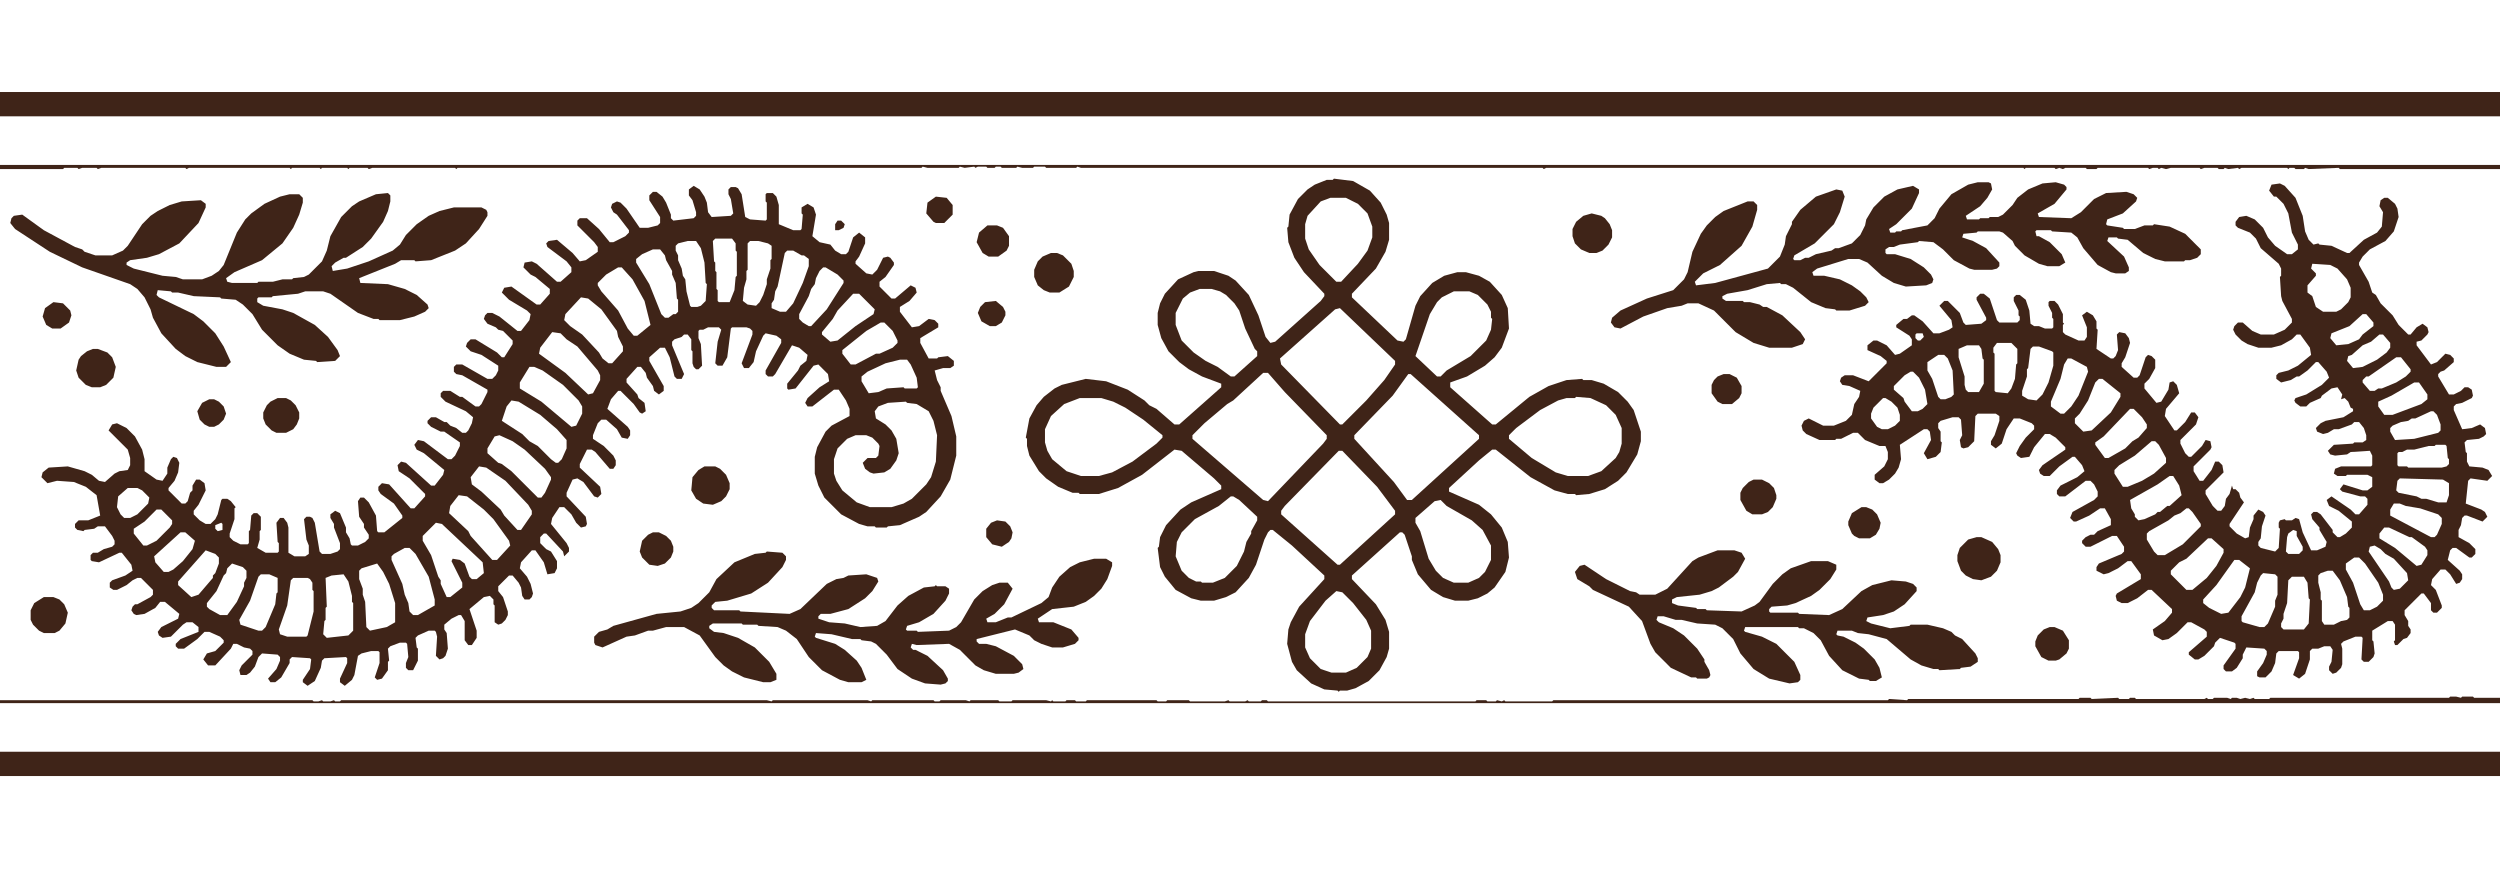
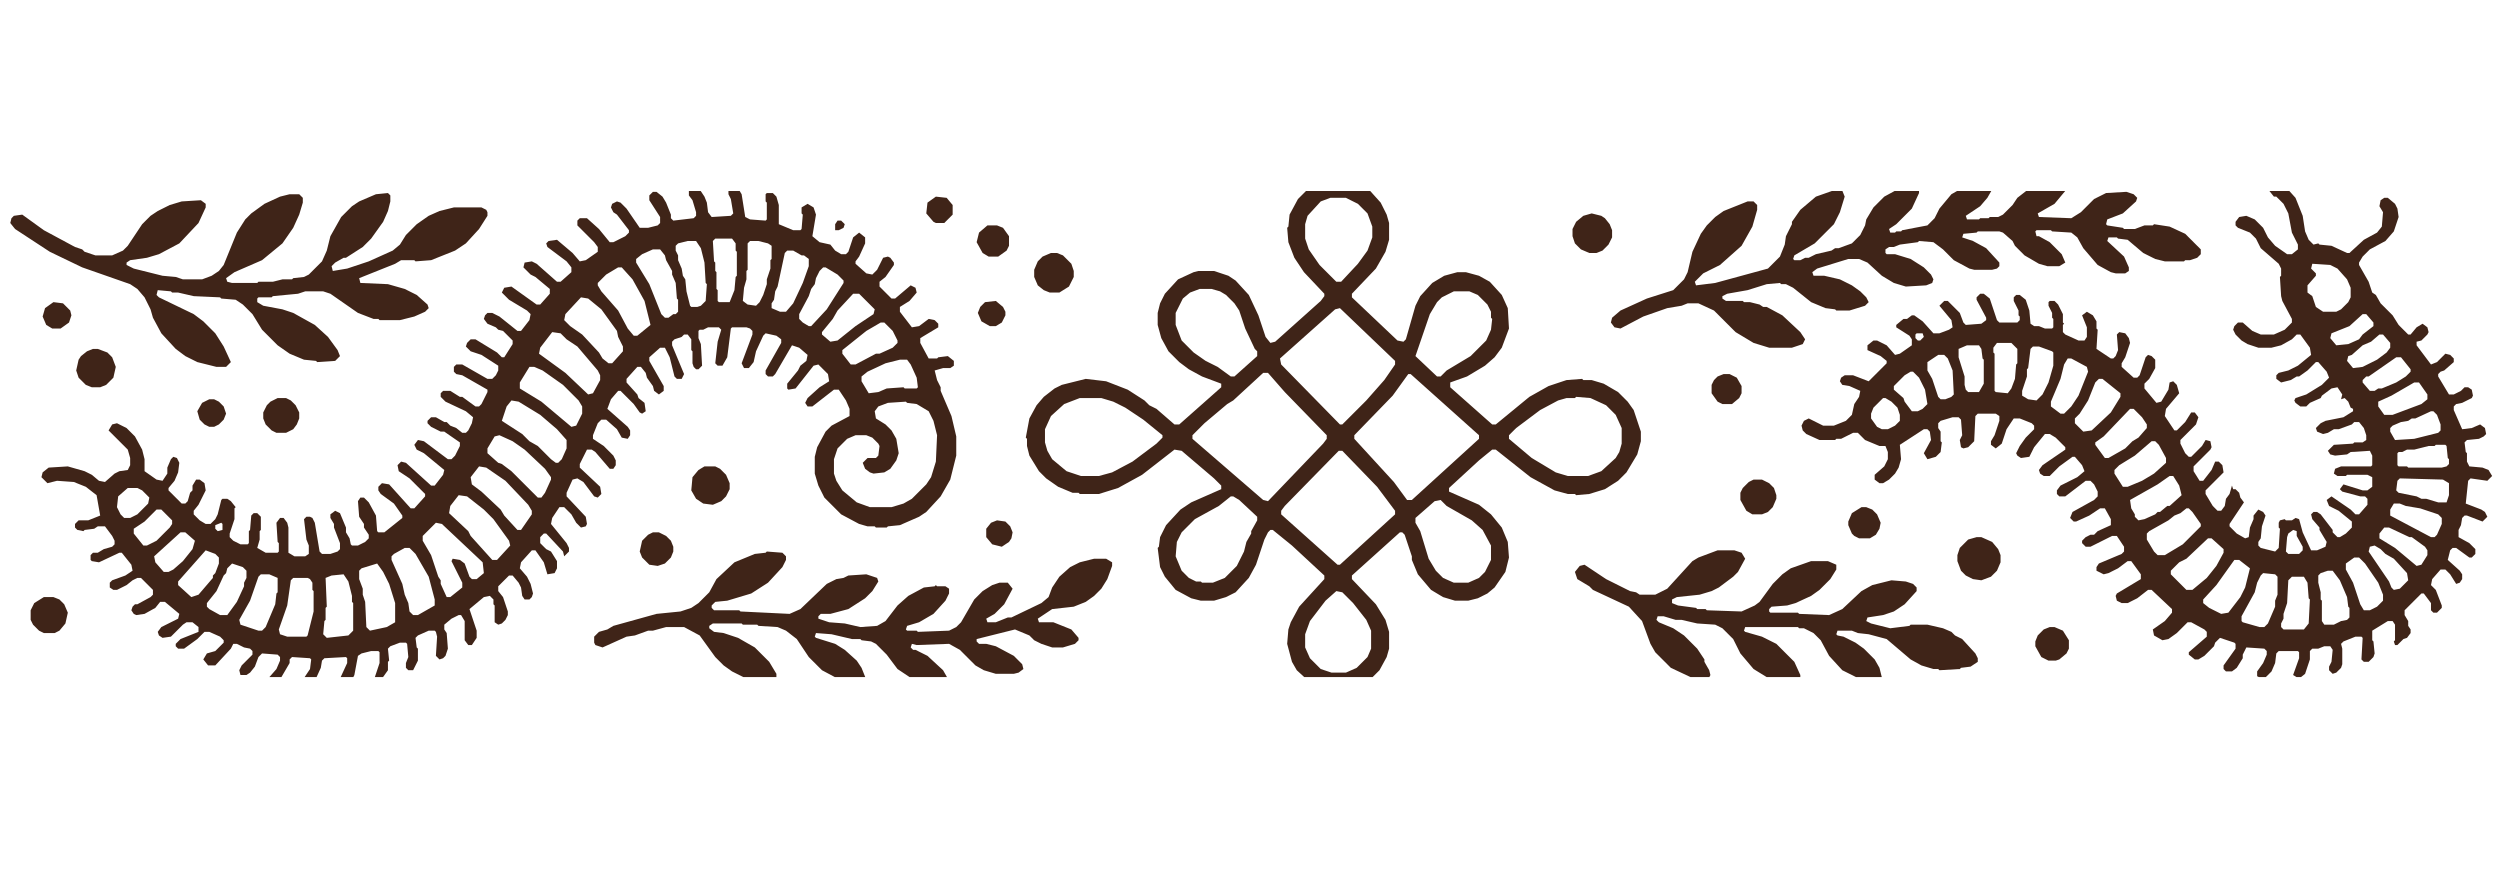
<svg xmlns="http://www.w3.org/2000/svg" width="288" height="100" viewBox="6 0 288 100">
  <defs>
    <clipPath id="interior">
-       <rect x="5" y="19" width="290" height="62" />
+       <rect x="0" y="22" width="300" height="56" />
    </clipPath>
  </defs>
  <g clip-path="url(#interior)">
    <g transform="translate(300 0) rotate(90) scale(0.1381215)">
      <path fill="#3F2418" fill-rule="evenodd" d="M511,2072L504,2075L500,2079L498,2084L498,2092L503,2100L509,2103L517,2103L521,2101L526,2096L528,2092L528,2083L526,2079L520,2074Z M263,2069L259,2070L253,2076L252,2084L257,2091L264,2093L271,2090L274,2085L274,2078L269,2071Z M306,2032L298,2035L294,2039L291,2047L291,2051L293,2056L297,2061L300,2063L309,2065L315,2063L321,2057L323,2052L323,2045L321,2040L315,2034Z M345,1940L339,1942L335,1946L333,1950L333,1954L336,1960L343,1964L350,1962L354,1958L356,1954L356,1950L354,1946L350,1942Z M344,1879L338,1882L334,1886L332,1890L332,1897L335,1903L338,1906L344,1909L349,1909L354,1907L359,1902L361,1898L361,1890L358,1884L354,1881L349,1879Z M177,1722L175,1723L173,1727L173,1750L176,1762L180,1771L187,1781L196,1790L204,1795L209,1801L218,1821L224,1839L226,1851L222,1852L219,1849L215,1842L215,1840L206,1826L199,1819L185,1809L176,1805L168,1803L163,1803L161,1805L162,1815L168,1829L172,1835L181,1844L197,1853L209,1856L218,1860L229,1871L231,1875L232,1884L233,1885L233,1893L235,1901L235,1913L236,1914L236,1935L235,1939L232,1940L227,1933L217,1910L203,1893L190,1884L179,1879L169,1876L165,1876L162,1879L162,1887L164,1895L170,1908L178,1919L183,1924L194,1931L221,1942L226,1946L230,1952L233,1960L233,1976L231,1982L230,1993L224,2017L221,2023L219,2023L217,2020L215,2006L212,1996L203,1979L186,1963L173,1957L170,1957L167,1961L168,1977L171,1987L176,1997L180,2003L187,2010L205,2022L209,2026L213,2035L213,2049L210,2058L208,2060L206,2066L192,2092L179,2110L180,2117L182,2119L186,2120L191,2116L210,2087L223,2060L237,2020L241,2014L248,2008L258,2003L265,2001L278,1994L291,1982L297,1974L302,1964L306,1948L306,1940L302,1936L289,1942L278,1949L268,1959L262,1967L248,1996L246,1998L242,1997L243,1986L244,1985L244,1980L247,1967L248,1945L249,1944L250,1932L254,1926L262,1918L275,1910L288,1897L295,1887L300,1875L301,1865L302,1864L301,1849L297,1845L292,1847L281,1855L271,1866L261,1884L258,1893L255,1909L252,1914L249,1914L248,1913L248,1902L247,1901L245,1880L243,1874L243,1859L245,1853L261,1830L266,1817L266,1813L267,1812L267,1795L264,1783L260,1774L257,1771L254,1772L246,1781L241,1791L237,1805L236,1828L232,1829L220,1799L217,1794L217,1783L218,1782L217,1769L209,1749L203,1740L191,1729L180,1722Z M456,1567L451,1569L447,1573L444,1579L444,1584L446,1588L451,1593L460,1595L465,1593L471,1587L472,1580L470,1574L465,1569L460,1567Z M403,1520L396,1523L391,1528L389,1532L389,1541L392,1546L398,1551L409,1552L416,1548L420,1542L421,1534L418,1527L414,1523L408,1520Z M187,1424L184,1427L184,1430L187,1432L192,1432L192,1429L190,1425Z M171,1334L165,1339L164,1348L169,1355L178,1356L185,1350L186,1348L186,1341L179,1334Z M301,1333L297,1338L298,1346L299,1347L299,1354L286,1361L282,1361L273,1346L270,1346L267,1349L266,1354L272,1362L273,1368L260,1378L256,1378L251,1370L244,1364L240,1365L238,1369L249,1382L249,1385L239,1395L235,1395L231,1390L221,1383L219,1383L215,1386L214,1388L215,1392L225,1397L229,1401L228,1406L220,1415L218,1415L214,1412L203,1407L198,1407L194,1412L198,1417L210,1421L212,1423L212,1427L209,1432L204,1436L202,1445L197,1451L179,1448L173,1450L170,1455L173,1460L178,1460L179,1459L191,1460L192,1461L192,1467L187,1479L171,1479L164,1481L161,1484L161,1489L162,1490L168,1490L169,1489L183,1489L184,1490L183,1503L181,1507L162,1510L157,1513L156,1515L156,1519L158,1521L162,1521L166,1519L178,1517L180,1519L181,1535L177,1538L169,1539L164,1541L158,1545L155,1550L158,1554L163,1554L167,1551L177,1548L180,1548L182,1550L184,1567L182,1569L179,1569L169,1573L164,1576L160,1581L160,1584L163,1587L167,1587L181,1578L186,1578L188,1580L190,1588L190,1595L174,1606L169,1611L168,1614L170,1618L173,1619L177,1617L179,1614L192,1604L194,1604L197,1607L202,1617L202,1620L191,1629L182,1639L182,1645L184,1647L188,1647L202,1633L206,1630L210,1630L217,1640L218,1645L211,1651L200,1664L201,1671L203,1673L206,1672L218,1656L223,1652L227,1652L235,1661L235,1664L220,1681L218,1685L219,1691L223,1692L229,1686L231,1682L241,1670L245,1670L254,1678L254,1681L239,1702L240,1708L244,1710L250,1704L259,1689L262,1686L267,1687L276,1694L276,1697L264,1712L261,1718L261,1722L263,1724L266,1725L270,1722L273,1715L275,1713L276,1709L284,1701L287,1701L298,1708L298,1710L294,1714L283,1732L283,1736L286,1739L289,1740L293,1736L296,1727L305,1713L309,1713L313,1715L316,1718L316,1722L304,1743L304,1748L306,1750L310,1750L312,1748L313,1743L325,1722L327,1722L337,1727L339,1729L339,1732L331,1743L331,1745L326,1753L326,1759L328,1761L331,1761L335,1757L343,1740L348,1734L353,1735L359,1738L361,1740L361,1743L357,1748L355,1753L352,1756L352,1758L348,1765L348,1769L351,1772L353,1772L356,1769L360,1761L360,1758L369,1745L372,1745L380,1749L383,1752L383,1755L368,1775L367,1780L371,1783L375,1781L378,1775L392,1758L396,1759L405,1766L405,1769L386,1790L385,1794L388,1797L393,1796L399,1787L412,1774L414,1774L424,1783L424,1786L404,1804L403,1810L406,1813L409,1813L412,1811L420,1800L430,1793L432,1793L444,1808L444,1813L443,1814L430,1815L419,1821L415,1825L415,1828L418,1830L431,1829L437,1825L440,1825L446,1821L449,1821L452,1824L455,1830L455,1835L454,1836L449,1837L444,1840L440,1840L428,1845L426,1849L429,1853L432,1853L437,1850L440,1850L453,1845L458,1845L460,1847L462,1853L462,1860L460,1862L436,1866L432,1868L431,1870L431,1873L433,1875L450,1873L455,1871L462,1871L464,1874L464,1883L461,1888L440,1888L436,1889L432,1892L432,1895L436,1898L452,1897L453,1896L460,1896L461,1897L461,1907L457,1914L450,1912L443,1912L442,1911L431,1911L428,1914L428,1917L430,1919L442,1920L443,1921L453,1921L454,1922L454,1928L451,1934L448,1937L445,1937L433,1933L424,1933L423,1932L418,1936L416,1939L416,1943L417,1944L429,1947L433,1949L437,1953L437,1957L434,1962L429,1967L426,1967L421,1963L409,1957L403,1958L400,1962L400,1965L405,1968L409,1968L411,1970L418,1972L420,1974L420,1977L409,1988L407,1988L401,1983L394,1980L386,1979L382,1981L381,1984L383,1986L390,1989L395,1989L401,1993L400,1998L393,2008L383,2008L375,2010L364,2016L357,2023L353,2031L354,2035L359,2038L375,2022L382,2020L388,2020L392,2022L393,2029L395,2033L402,2041L401,2046L396,2052L393,2058L389,2072L390,2088L394,2093L398,2094L403,2089L401,2081L402,2067L406,2057L413,2048L430,2045L434,2055L434,2063L437,2066L440,2066L442,2064L443,2059L442,2058L441,2050L439,2047L439,2041L447,2035L451,2033L454,2033L456,2035L458,2042L461,2047L461,2051L463,2053L467,2053L468,2052L469,2046L461,2029L461,2027L471,2019L476,2018L480,2024L484,2035L486,2037L490,2037L492,2034L492,2031L488,2023L484,2018L482,2014L482,2011L492,2001L496,2001L498,2003L504,2014L504,2016L506,2018L509,2019L512,2017L513,2015L512,2008L507,1999L502,1995L502,1991L512,1979L516,1980L523,1994L527,1997L530,1996L532,1993L531,1986L521,1976L519,1973L519,1968L523,1963L527,1963L533,1978L537,1982L539,1982L541,1980L541,1975L533,1964L527,1958L527,1954L531,1945L534,1942L536,1942L543,1949L545,1956L550,1959L555,1955L555,1949L541,1936L537,1934L537,1931L540,1925L541,1920L543,1918L546,1918L555,1927L559,1929L563,1928L563,1923L561,1920L556,1916L548,1913L545,1910L546,1897L548,1895L551,1895L558,1898L566,1905L569,1903L569,1899L565,1894L553,1887L550,1887L548,1885L549,1870L550,1869L558,1870L567,1876L569,1876L572,1872L568,1866L557,1861L551,1860L549,1858L548,1840L549,1839L553,1839L566,1845L569,1845L572,1841L567,1835L563,1833L547,1830L545,1827L543,1819L543,1813L544,1812L553,1812L565,1816L567,1814L566,1810L559,1805L552,1805L551,1804L541,1805L539,1803L536,1795L536,1790L537,1789L548,1788L553,1790L557,1790L559,1788L559,1784L551,1780L541,1780L540,1781L532,1782L530,1780L526,1771L526,1766L527,1765L531,1764L547,1765L550,1762L549,1759L547,1757L541,1755L528,1756L525,1758L521,1758L516,1752L513,1746L513,1744L518,1741L534,1741L538,1738L538,1735L532,1731L526,1731L508,1737L498,1725L497,1720L500,1717L504,1717L505,1716L519,1716L521,1713L520,1710L517,1707L513,1705L510,1705L498,1709L493,1713L489,1713L480,1704L480,1701L486,1696L490,1694L497,1693L500,1691L500,1687L498,1685L495,1684L487,1686L481,1689L474,1695L469,1694L459,1685L459,1682L469,1675L479,1672L478,1666L474,1664L468,1664L460,1669L458,1673L453,1678L448,1678L445,1675L445,1673L460,1659L464,1658L460,1654L457,1654L453,1656L437,1669L432,1668L423,1662L423,1658L429,1652L436,1648L440,1644L439,1640L437,1639L431,1640L414,1656L411,1656L400,1651L399,1647L402,1642L414,1633L415,1630L412,1627L406,1628L390,1645L387,1645L375,1639L375,1635L377,1632L391,1620L391,1617L388,1615L384,1615L380,1617L372,1625L366,1634L363,1634L353,1630L350,1627L350,1623L358,1614L365,1610L366,1605L363,1603L359,1603L356,1605L341,1622L333,1619L326,1613L326,1611L337,1600L344,1595L345,1593L343,1590L336,1591L332,1596L329,1597L319,1606L316,1606L306,1597L306,1594L311,1590L315,1589L322,1584L326,1583L329,1579L326,1575L322,1575L301,1587L298,1587L290,1578L290,1574L298,1570L314,1566L316,1564L316,1560L312,1558L288,1568L285,1568L283,1566L281,1560L279,1558L279,1555L283,1552L292,1552L293,1551L303,1551L306,1550L308,1548L308,1546L305,1543L287,1544L282,1546L276,1546L275,1545L275,1542L273,1538L273,1529L275,1527L285,1530L303,1532L305,1530L305,1526L298,1522L274,1519L273,1518L273,1506L274,1503L276,1501L279,1501L303,1510L307,1508L307,1504L302,1500L293,1498L280,1492L278,1490L280,1481L283,1477L286,1477L309,1490L312,1490L314,1488L314,1484L312,1482L288,1468L290,1462L296,1455L301,1456L305,1461L309,1463L320,1472L324,1472L325,1471L324,1465L305,1450L304,1446L312,1438L318,1437L323,1445L332,1455L336,1457L339,1455L339,1451L325,1433L325,1429L334,1423L341,1420L347,1420L355,1435L360,1440L373,1447L381,1449L395,1449L405,1446L415,1441L429,1427L437,1412L439,1405L439,1399L440,1398L440,1389L439,1388L438,1378L431,1362L427,1356L414,1344L400,1336L380,1331L364,1331L347,1335L326,1344L323,1344L317,1347L309,1349L307,1342L307,1336L305,1333Z M415,2004L420,2005L429,2014L432,2020L432,2025L429,2028L423,2031L414,2030L407,2022L407,2014L409,2010Z M434,1985L437,1985L440,1987L451,1998L455,2006L455,2009L445,2017L441,2017L435,2008L425,1998L425,1994Z M451,1966L458,1968L468,1976L475,1984L477,1988L477,1992L469,1999L464,2000L444,1978L444,1974Z M465,1946L470,1946L478,1949L480,1951L482,1951L496,1963L498,1969L488,1980L485,1980L459,1957L462,1949Z M436,1944L437,1943L442,1943L443,1947L441,1949L438,1949Z M473,1926L476,1923L482,1923L486,1925L489,1925L502,1931L513,1939L513,1945L508,1954L506,1956L503,1956L493,1948L480,1942L478,1940L474,1939L470,1935Z M482,1897L494,1897L495,1898L504,1899L523,1907L526,1910L526,1913L521,1928L517,1929L501,1920L481,1913L479,1911L479,1904Z M483,1870L486,1868L492,1868L493,1867L510,1867L530,1872L531,1873L531,1889L529,1895L525,1896L505,1889L484,1886L482,1884L482,1872Z M479,1842L485,1838L497,1835L502,1835L503,1834L526,1834L530,1838L532,1856L529,1859L518,1858L517,1857L507,1857L506,1856L482,1857L480,1852Z M523,1806L526,1820L523,1823L502,1824L496,1826L491,1826L483,1829L476,1829L474,1827L470,1814L477,1809L487,1804L503,1799L519,1799Z M513,1780L513,1784L510,1787L503,1788L496,1791L487,1793L467,1802L464,1802L462,1800L457,1791L457,1787L462,1782L481,1771L500,1766L505,1766Z M478,1725L483,1731L483,1735L481,1737L470,1741L467,1745L466,1751L468,1752L486,1743L490,1743L498,1753L498,1756L487,1761L484,1761L481,1763L463,1769L451,1776L447,1776L436,1765L437,1760L469,1726Z M467,1714L467,1718L447,1736L443,1738L428,1754L422,1753L413,1746L414,1739L425,1725L433,1717L451,1704L455,1703Z M442,1694L442,1697L430,1708L425,1711L410,1727L404,1735L398,1736L389,1729L390,1723L401,1707L421,1688L426,1685L429,1685Z M415,1677L415,1680L393,1702L387,1710L386,1713L378,1722L374,1722L364,1716L363,1712L368,1701L375,1691L391,1674L398,1669L400,1669L411,1674Z M386,1663L386,1665L383,1669L372,1680L368,1687L362,1693L351,1710L339,1706L334,1702L335,1696L346,1678L358,1664L367,1656L374,1656L383,1660Z M355,1648L356,1652L335,1677L324,1695L319,1695L306,1687L306,1683L309,1676L321,1659L334,1646L339,1643L345,1643Z M328,1634L329,1638L311,1657L295,1679L290,1678L277,1668L278,1661L283,1656L289,1647L309,1630L313,1628L317,1628Z M293,1609L303,1618L303,1621L299,1626L294,1629L279,1643L272,1653L267,1658L262,1657L248,1644L249,1638L258,1627L276,1614L281,1613L289,1609Z M271,1586L280,1597L280,1600L274,1605L259,1613L243,1627L238,1630L236,1630L229,1623L223,1613L223,1610L233,1601L251,1591Z M262,1565L262,1567L265,1571L265,1574L262,1577L237,1587L219,1598L216,1598L212,1593L208,1584L208,1578L213,1574L217,1573L226,1568L229,1568L236,1565L249,1564L250,1563L260,1563Z M255,1544L256,1547L256,1552L255,1553L243,1556L233,1557L230,1559L224,1560L217,1563L213,1563L209,1565L205,1565L203,1563L201,1555L201,1548L207,1544L219,1541L236,1540L237,1539L251,1540Z M199,1518L203,1515L209,1515L210,1514L230,1514L231,1515L242,1516L252,1520L252,1529L251,1530L242,1530L241,1531L227,1531L226,1532L219,1532L218,1533L201,1534L199,1532Z M201,1496L203,1488L205,1485L216,1485L217,1486L224,1486L233,1489L237,1489L246,1492L252,1495L255,1498L254,1505L251,1509L240,1508L233,1506L226,1506L225,1505L203,1505L201,1503Z M213,1458L216,1454L222,1454L236,1459L253,1467L260,1473L260,1478L257,1485L253,1485L250,1483L243,1482L239,1480L211,1474L209,1472L209,1467L213,1460Z M229,1430L234,1425L236,1425L258,1439L272,1452L272,1454L269,1459L266,1462L262,1462L247,1454L241,1452L237,1449L232,1448L226,1445L223,1442L223,1440Z M258,1399L262,1400L272,1415L284,1430L285,1436L279,1443L277,1443L266,1434L259,1430L245,1417L245,1412Z M284,1380L286,1380L290,1384L295,1395L295,1398L304,1415L304,1419L295,1426L292,1426L276,1406L269,1394L269,1391L276,1384Z M323,1363L324,1364L324,1374L323,1375L324,1389L327,1396L328,1404L318,1410L314,1410L310,1405L303,1390L300,1378L300,1372L304,1369L315,1364Z M343,1354L351,1350L363,1347L385,1348L398,1352L404,1356L416,1368L420,1375L423,1385L423,1403L419,1414L409,1426L401,1431L395,1433L383,1433L374,1430L366,1422L363,1415L363,1406L365,1401L370,1396L372,1395L380,1396L382,1398L382,1405L386,1409L391,1407L394,1403L395,1400L394,1391L391,1386L384,1381L378,1379L366,1381L359,1385L354,1390L349,1398L343,1399L339,1396L336,1388L335,1373L336,1372L337,1364Z M263,1290L260,1290L256,1292L251,1298L252,1307L256,1311L261,1313L268,1310L272,1303L272,1298L269,1293Z M197,1287L190,1292L188,1297L188,1305L194,1312L202,1314L211,1309L214,1304L214,1296L209,1289L205,1287Z M444,1284L439,1286L435,1290L434,1297L436,1302L441,1306L448,1306L454,1301L456,1293L452,1287L449,1285Z M226,1233L220,1235L213,1242L211,1247L211,1252L214,1259L218,1263L225,1266L231,1266L238,1263L242,1258L244,1253L244,1245L239,1237L231,1233Z M469,1201L466,1206L466,1216L469,1228L473,1236L481,1245L490,1251L498,1254L503,1260L515,1285L515,1288L519,1298L519,1305L516,1306L512,1299L504,1291L491,1284L486,1288L486,1295L488,1301L493,1309L500,1316L519,1327L523,1331L526,1337L527,1363L526,1364L526,1372L525,1373L522,1372L519,1362L512,1350L501,1340L495,1337L491,1337L489,1340L489,1347L488,1348L489,1349L490,1358L497,1371L505,1380L518,1390L522,1397L523,1411L520,1424L519,1437L516,1446L514,1446L512,1444L512,1436L508,1421L499,1407L493,1401L485,1396L482,1397L479,1406L480,1421L482,1425L483,1431L487,1439L508,1461L512,1470L510,1511L509,1512L509,1533L507,1535L505,1535L502,1532L501,1522L495,1502L486,1488L473,1476L467,1473L464,1473L461,1476L460,1489L461,1490L462,1499L469,1516L483,1531L494,1537L503,1546L507,1552L510,1561L512,1581L522,1617L525,1622L527,1629L531,1633L536,1633L538,1632L540,1626L531,1606L530,1599L526,1588L526,1584L523,1573L523,1558L530,1545L548,1532L555,1525L560,1518L565,1508L569,1492L569,1486L567,1481L562,1481L552,1487L540,1499L532,1513L528,1525L527,1533L524,1537L522,1537L520,1534L520,1510L521,1509L521,1497L522,1496L523,1480L526,1473L533,1464L548,1454L559,1443L567,1428L569,1421L569,1410L567,1406L557,1410L551,1414L542,1424L537,1432L532,1448L531,1449L528,1448L529,1435L533,1418L533,1411L534,1410L535,1402L537,1398L546,1389L558,1380L566,1368L570,1357L571,1344L570,1340L568,1338L566,1338L559,1342L547,1355L542,1365L542,1367L540,1369L537,1368L538,1364L537,1337L542,1328L555,1315L559,1308L562,1298L562,1283L561,1279L558,1275L554,1276L547,1283L539,1298L537,1306L537,1312L535,1314L533,1314L525,1282L530,1270L534,1266L537,1260L540,1251L540,1242L537,1232L534,1229L532,1229L525,1235L519,1250L519,1262L516,1263L508,1251L506,1233L502,1223L497,1216L491,1210L483,1205L472,1201Z M192,784L187,786L182,790L180,793L178,801L180,808L185,814L191,817L197,817L203,815L208,810L211,803L211,797L209,792L204,787L198,784Z M360,760L342,766L335,771L327,779L320,791L317,801L317,808L316,809L317,822L322,837L331,853L354,881L354,884L323,919L319,919L314,905L305,890L298,882L290,876L274,870L257,871L246,876L235,886L230,895L227,906L227,913L230,924L236,934L247,944L255,948L283,956L285,958L284,963L248,1001L245,1001L224,981L210,973L200,970L186,970L179,972L169,977L159,986L151,1000L149,1016L150,1017L150,1022L154,1032L158,1038L166,1046L179,1053L189,1054L190,1055L202,1054L215,1049L227,1041L245,1024L247,1024L251,1027L285,1065L286,1069L281,1073L263,1079L246,1087L234,1098L230,1104L226,1116L226,1129L227,1133L233,1146L245,1157L253,1161L261,1163L271,1163L282,1160L293,1154L302,1145L308,1137L314,1126L320,1110L323,1110L354,1145L354,1149L341,1164L338,1170L334,1174L325,1188L318,1206L316,1223L321,1243L324,1249L331,1258L338,1264L349,1270L365,1273L366,1272L372,1272L380,1270L393,1262L399,1256L406,1246L411,1234L411,1229L412,1228L412,1212L407,1196L396,1176L375,1149L376,1143L399,1116L405,1110L408,1110L419,1135L425,1144L438,1156L448,1161L456,1162L457,1163L473,1161L481,1157L492,1148L499,1135L501,1127L501,1116L498,1106L494,1098L482,1087L471,1081L450,1074L444,1071L442,1069L442,1067L455,1051L480,1024L483,1024L506,1045L519,1052L525,1054L537,1055L552,1051L559,1047L570,1035L575,1024L576,1013L577,1012L576,1011L576,1005L574,998L568,987L559,978L548,972L541,970L527,970L517,973L504,981L483,1001L480,1001L444,961L444,959L446,957L464,951L467,951L479,946L492,935L498,925L501,915L501,904L499,896L495,888L490,882L477,873L465,870L452,871L440,876L429,885L421,895L410,920L407,920L384,895L375,884L375,881L398,852L409,832L412,821L412,815L413,814L412,803L408,790L401,779L394,772L379,763L368,760Z M363,1159L365,1159L370,1164L385,1184L394,1201L397,1212L397,1227L393,1239L383,1251L376,1255L369,1257L358,1257L347,1252L337,1241L332,1228L332,1210L335,1200L340,1190L350,1175Z M431,1080L434,1080L443,1085L445,1085L452,1089L460,1091L472,1097L482,1107L486,1117L486,1126L485,1127L485,1131L482,1137L476,1143L464,1148L452,1147L444,1143L433,1132L422,1112L414,1102L414,1100L417,1095Z M297,1080L314,1099L314,1102L306,1113L301,1123L294,1133L284,1143L271,1148L261,1148L249,1142L244,1136L241,1128L241,1118L243,1111L246,1106L253,1099L259,1095L274,1090L291,1082L293,1080Z M363,1022L366,1022L370,1025L418,1071L417,1075L366,1134L363,1134L353,1124L337,1105L334,1100L311,1075L311,1071L327,1057Z M494,1009L503,1000L517,989L526,985L541,985L548,988L557,997L561,1006L561,1018L558,1027L549,1036L540,1040L529,1040L518,1036L501,1023L493,1014Z M189,984L198,984L209,988L220,996L235,1010L235,1014L221,1028L208,1037L199,1040L187,1040L180,1038L168,1027L165,1019L165,1006L170,996L178,988Z M426,965L429,965L471,1011L471,1013L429,1060L426,1060L422,1057L376,1012L376,1009L406,980Z M304,965L317,974L334,989L354,1009L354,1011L304,1060L299,1061L258,1015L257,1011L301,965Z M363,895L366,895L417,951L417,955L402,966L366,999L363,999L330,967L312,954L312,952Z M477,890L482,895L486,904L486,916L482,925L476,931L466,937L443,944L436,948L432,948L418,932L417,927L422,922L434,901L442,892L455,885L467,885Z M254,888L260,885L265,885L266,884L275,885L284,889L297,902L309,922L314,927L314,930L297,948L262,936L252,930L248,926L243,916L243,903L246,896Z M357,776L370,776L377,778L382,781L393,793L397,804L397,821L394,831L382,851L366,870L363,870L357,864L342,844L334,829L332,822L332,815L331,814L332,802L338,789L346,781Z M322,676L315,680L312,686L312,691L314,696L317,699L321,701L328,701L335,696L337,692L337,684L332,678L328,676Z M413,647L407,649L403,653L400,659L400,666L402,670L407,675L411,677L417,677L426,672L429,667L429,659L427,654L423,650L416,647Z M436,560L429,563L425,567L423,572L423,576L428,584L435,587L438,587L445,584L447,582L449,578L449,569L446,564L441,561Z M552,479L549,479L545,481L533,492L530,498L527,501L524,508L521,521L521,535L522,536L524,552L520,568L518,572L515,571L513,558L510,549L504,540L493,530L490,530L487,533L485,539L484,551L488,567L493,576L508,592L513,603L512,628L511,629L511,652L510,653L508,653L506,651L505,638L503,631L497,618L492,611L483,602L475,597L471,597L468,604L468,618L474,635L479,642L487,650L502,661L505,665L510,676L509,705L508,706L508,713L507,714L505,729L503,734L500,734L498,730L496,711L493,701L490,695L481,683L477,679L466,673L461,676L459,682L459,696L465,712L468,717L491,738L496,748L496,761L494,764L493,769L483,789L471,807L472,811L477,815L483,813L489,803L492,800L506,770L518,759L537,752L544,748L557,735L565,718L565,714L566,713L566,705L565,703L563,702L559,703L552,707L550,707L541,713L530,724L524,733L519,745L517,747L514,746L514,741L517,731L517,726L520,713L521,698L524,692L533,683L545,677L558,666L566,653L570,636L569,629L567,627L563,627L552,632L537,647L531,659L527,673L526,674L523,673L523,629L524,628L524,624L528,616L534,610L547,603L559,592L566,578L567,570L568,569L568,564L565,559L557,561L550,565L541,574L536,581L531,591L530,596L529,597L526,596L526,584L528,579L529,570L533,555L550,535L555,526L558,516L558,512L559,511L558,494L557,493L556,485Z M463,460L458,462L452,467L448,476L448,480L450,487L457,494L463,496L468,496L476,493L480,489L483,483L484,476L481,468L476,463L469,460Z M534,403L526,408L523,415L523,419L525,424L530,429L535,431L539,431L548,426L551,420L551,414L550,411L545,405L541,403Z M208,293L195,306L189,319L187,332L188,333L188,340L191,348L191,357L190,358L188,371L187,372L183,371L178,358L168,347L165,346L162,349L160,355L161,372L166,382L177,393L182,401L181,428L178,429L170,415L158,405L156,405L154,407L152,414L153,425L158,437L165,446L171,450L179,458L181,462L181,469L182,470L182,477L183,478L183,488L180,489L172,477L165,471L158,467L153,468L152,470L152,479L154,487L162,501L174,511L182,515L188,521L192,542L193,543L193,547L194,548L194,552L191,553L187,547L174,534L161,528L158,528L155,533L158,546L164,557L173,566L183,572L188,573L196,577L203,584L207,595L207,598L209,601L212,614L215,620L215,623L217,627L217,632L216,633L213,632L203,615L187,599L177,594L164,590L159,592L158,597L164,614L175,627L185,634L187,634L197,639L204,640L214,644L224,654L236,698L238,714L235,715L228,708L221,694L205,676L189,667L175,663L171,663L168,666L168,671L176,691L181,698L188,705L195,710L210,717L227,721L233,724L242,733L249,755L259,777L265,784L269,785L273,782L274,777L264,758L257,738L255,726L253,721L253,712L259,699L277,681L286,666L290,653L290,634L287,625L283,623L277,627L263,642L256,655L256,658L254,661L252,669L252,674L251,675L251,689L249,692L247,692L245,688L242,671L237,655L236,644L237,643L237,639L240,633L252,618L257,606L258,598L259,597L259,586L255,573L252,570L248,572L243,577L238,584L233,594L230,607L230,616L227,617L224,613L216,587L216,578L219,571L230,559L236,549L239,539L238,522L236,517L233,516L229,518L223,524L216,535L212,548L212,555L211,556L208,556L206,553L206,549L204,544L202,529L201,528L202,516L208,508L217,499L224,486L225,482L225,467L224,463L222,461L219,461L207,472L201,483L198,492L195,491L194,480L193,479L193,461L194,458L201,450L205,448L213,440L220,428L222,421L222,411L219,406L212,409L202,419L197,428L197,430L193,431L192,430L192,418L193,417L194,401L198,396L207,391L221,379L227,368L228,364L228,356L226,353L223,353L214,357L201,371L198,370L198,363L199,362L200,354L211,341L216,331L218,323L218,307L217,306L217,302L215,296L212,293Z M397,50L392,53L390,58L389,69L385,71L378,71L377,72L369,73L367,71L366,61L364,57L362,55L357,56L354,60L357,67L358,75L342,82L339,82L337,80L336,75L332,67L330,66L325,67L323,70L323,73L326,76L329,82L329,86L314,95L312,95L310,93L309,90L302,82L299,82L296,85L295,89L302,96L304,101L288,113L285,113L284,109L279,104L277,103L273,104L270,108L273,113L279,118L279,120L271,128L263,133L253,143L246,147L244,150L235,153L221,161L219,161L214,158L208,152L201,139L193,132L181,128L174,129L170,131L165,137L165,140L167,143L172,144L177,141L189,142L194,146L200,157L211,169L211,171L205,184L204,194L203,195L204,199L200,203L193,206L180,208L165,214L155,223L153,227L154,234L159,236L164,232L164,230L170,224L178,220L194,217L204,212L208,212L212,217L212,221L205,231L198,237L190,241L183,248L180,255L181,261L185,264L188,264L190,262L194,252L199,247L207,243L220,228L224,226L230,226L231,227L247,226L251,225L266,217L269,217L275,223L279,232L279,243L276,250L269,258L269,262L272,265L275,266L279,264L284,259L287,254L290,245L290,234L288,226L283,217L279,213L279,210L290,202L296,201L305,212L309,220L311,228L313,230L316,230L319,226L317,218L314,213L314,211L309,204L302,197L302,195L310,188L315,186L321,192L329,205L332,214L334,215L336,214L339,210L339,205L336,202L332,193L330,192L324,184L323,179L329,175L333,176L332,173L335,170L340,168L341,166L343,166L348,174L351,189L353,193L357,197L360,196L362,191L361,187L358,182L358,178L354,167L352,165L352,161L357,157L363,155L367,155L369,158L369,165L370,166L371,182L376,187L379,185L380,181L379,171L377,168L376,152L380,150L388,150L389,151L389,176L391,181L395,182L397,179L397,172L396,171L396,154L398,150L406,150L409,154L409,158L404,174L408,177L410,175L414,160L414,156L416,154L421,154L429,161L429,164L425,168L414,184L417,188L422,186L426,178L435,167L440,167L445,172L448,177L448,179L444,183L442,183L429,193L427,196L427,199L429,201L433,200L440,194L442,194L452,188L456,189L459,196L459,201L444,208L433,211L432,214L434,217L434,222L433,223L434,227L436,228L440,228L441,227L457,228L460,231L457,243L455,245L452,245L449,243L439,242L430,239L427,241L425,245L430,249L433,249L440,252L448,253L449,256L445,263L439,269L437,269L419,257L415,260L411,261L408,264L408,266L405,267L412,269L416,272L422,273L426,276L426,279L422,283L412,289L409,289L394,274L388,275L385,278L385,281L392,284L401,291L401,294L393,299L389,299L375,285L373,284L368,285L367,289L372,292L381,301L381,303L378,306L370,310L367,310L354,297L348,295L344,298L344,301L352,306L359,313L359,315L347,323L341,322L328,311L321,313L318,316L319,319L325,320L335,326L336,330L324,340L320,340L316,336L307,331L300,331L297,334L296,337L298,339L313,344L315,346L315,349L306,359L303,359L298,356L286,352L282,353L278,356L277,361L279,363L292,362L297,364L299,366L299,368L291,380L275,379L274,380L268,380L263,383L260,388L263,392L273,388L281,388L284,390L284,395L279,406L277,408L271,408L270,407L269,408L262,408L254,412L251,415L251,419L252,420L255,420L261,417L265,417L266,416L273,416L274,417L274,423L272,428L272,432L270,435L259,436L250,439L246,444L246,447L248,449L251,449L259,445L263,445L264,444L267,444L269,446L269,461L267,463L249,469L245,474L245,477L248,480L250,480L265,472L267,472L270,476L271,489L269,491L261,494L251,504L251,507L255,511L267,501L273,500L275,503L278,511L278,516L268,525L263,532L263,534L266,538L266,541L271,547L273,547L280,536L283,534L288,534L295,544L296,548L288,555L284,563L284,566L288,571L292,571L297,560L301,555L303,555L318,570L313,583L313,590L315,593L318,594L321,592L322,586L326,577L331,578L337,582L346,584L351,589L355,599L355,608L349,620L351,624L355,626L359,625L362,622L367,611L367,598L366,597L366,593L361,583L361,579L367,573L372,561L372,556L377,554L383,554L389,557L396,565L400,565L403,561L403,558L400,553L395,548L390,545L383,543L371,544L358,524L358,521L360,519L367,518L378,524L383,521L381,514L377,510L369,509L368,510L360,510L357,512L353,512L351,510L348,500L348,495L350,493L363,492L367,494L373,493L374,491L373,487L368,482L347,481L345,479L345,464L347,461L351,461L363,465L368,468L371,468L374,464L370,459L358,455L349,449L349,444L353,434L355,432L358,432L365,439L372,444L378,447L380,446L382,443L381,436L373,432L362,423L362,419L365,414L373,406L375,406L388,425L392,428L395,427L397,424L397,419L389,411L381,400L381,398L388,392L393,390L398,396L405,410L409,413L412,413L414,411L414,406L401,389L401,385L404,382L410,379L414,379L417,382L427,400L432,402L435,399L435,397L430,386L424,377L424,373L433,368L438,368L443,379L446,382L446,385L448,389L451,392L453,392L456,389L456,385L447,367L447,363L456,357L460,357L462,359L470,378L473,380L476,380L479,374L478,370L474,362L468,354L468,351L479,343L483,343L495,363L497,364L501,363L503,359L503,354L499,346L492,337L492,334L508,317L511,317L518,323L525,333L530,332L534,325L533,320L528,313L519,304L519,301L525,290L527,288L531,288L544,303L546,303L550,298L550,295L547,290L539,282L536,281L532,277L536,265L537,264L541,264L555,274L558,274L560,272L560,267L557,263L549,258L546,258L540,255L541,240L543,238L546,238L553,241L560,246L564,246L565,244L565,239L560,234L553,231L545,230L543,228L543,212L544,211L549,211L563,216L566,211L562,206L550,202L543,202L541,200L541,195L539,190L539,185L542,183L552,184L556,186L559,186L562,183L561,180L557,176L554,175L541,175L537,176L535,174L531,164L531,159L532,158L550,159L552,157L552,153L548,149L545,148L535,149L534,150L526,150L518,137L518,133L521,131L534,131L535,132L538,131L538,129L533,124L532,121L528,118L525,118L522,120L518,120L513,123L509,123L495,109L495,107L503,101L509,101L511,99L511,96L507,92L505,92L492,97L488,101L483,100L475,93L475,89L479,85L487,80L486,77L483,75L479,75L476,77L467,87L459,85L457,83L457,80L465,69L465,67L462,64L458,64L453,69L448,78L442,78L438,76L432,75L430,73L430,71L435,58L431,54L427,56L425,59L420,72L401,70L399,68L401,54Z M346,544L351,544L355,548L358,554L358,559L356,563L349,568L345,568L340,566L332,558L332,556L335,551L340,546Z M278,525L281,524L284,527L284,529L282,531L279,531L278,530Z M337,521L341,525L343,529L343,534L335,540L332,541L325,549L322,549L313,540L310,535L310,533L315,528L325,523Z M331,501L333,506L333,510L331,512L316,517L309,521L302,521L296,512L296,507L299,504L309,500L329,499Z M288,478L291,476L299,475L300,474L320,474L327,478L327,487L325,489L321,490L314,490L298,495L291,495L288,488Z M286,451L291,446L303,446L304,447L316,448L324,451L328,454L327,464L326,465L295,465L294,466L290,466L286,463Z M293,417L294,416L305,416L319,420L329,425L334,430L333,437L330,442L326,442L314,438L308,438L307,437L291,435L289,433L289,428Z M299,401L306,388L310,387L330,395L339,401L345,407L345,410L339,418L335,418L316,410L304,407L299,404Z M328,360L331,360L344,368L359,384L360,391L353,398L349,398L345,394L334,387L319,381L316,378L316,375Z M354,338L357,338L365,345L368,350L374,356L382,370L382,373L371,381L369,381L364,374L341,352L341,349L348,342Z M382,322L386,322L395,332L401,342L406,354L406,358L395,365L392,365L388,361L380,348L368,334L368,331L371,328Z M397,316L405,311L413,309L422,319L422,321L427,327L427,329L429,331L433,340L434,345L431,348L429,348L424,351L417,352L404,329L397,319Z M437,293L439,293L454,308L463,323L463,329L460,332L450,338L445,338L443,336L434,320L430,315L428,310L424,305L424,303L427,300Z M458,274L461,274L472,280L482,288L492,300L492,305L479,318L476,318L469,311L466,305L449,287L449,284Z M474,252L490,256L498,260L511,270L512,276L507,286L503,291L500,291L488,280L467,265L467,261Z M479,231L481,229L496,229L501,231L506,231L520,237L523,240L523,244L519,258L518,259L514,259L494,248L486,246L480,243L478,241Z M462,211L462,220L460,222L448,221L445,220L442,216L443,213L447,213L456,208L459,208Z M481,207L486,204L499,203L500,202L520,203L525,207L525,224L523,226L520,226L516,224L512,224L503,221L484,220L481,217Z M517,171L518,176L521,182L521,190L518,192L501,192L500,193L494,193L486,195L480,195L478,193L476,187L476,183L484,177L498,171L506,170L507,169L515,169Z M258,176L260,180L260,191L256,197L247,200L244,204L238,204L230,197L228,197L224,201L220,200L221,185L224,179L233,171L240,168L248,168L252,170Z M269,149L272,149L279,158L283,161L287,170L288,180L282,185L278,184L272,169L262,158L262,155Z M506,146L509,152L509,157L504,160L486,166L475,172L470,172L465,165L465,161L470,156L486,145L496,141L501,141Z M286,135L290,135L294,138L300,146L306,158L307,166L301,171L297,170L296,167L288,158L285,151L279,144L279,141Z M491,127L492,132L490,134L485,136L460,153L456,152L455,148L458,143L462,139L466,132L478,121L484,120Z M308,118L310,118L314,122L319,130L324,142L324,145L326,148L326,152L319,158L317,158L314,155L314,153L298,130L298,126Z M463,104L471,109L472,113L457,131L449,144L445,144L440,140L440,136L448,119L448,117L456,106L459,104Z M329,104L333,104L337,109L346,133L346,140L339,145L335,145L330,134L319,115L319,111Z M354,93L359,93L361,95L366,115L367,131L360,135L357,135L355,133L352,126L351,120L349,117L349,114L343,101L343,99L346,96Z M437,92L446,96L448,98L448,101L430,135L425,135L420,132L420,127L422,122L424,110L429,95L432,92Z M403,86L413,86L419,88L419,95L416,105L416,109L414,113L411,128L409,130L401,129L399,127L400,91Z M372,88L382,87L383,86L387,86L389,88L390,92L390,120L389,121L389,128L388,129L378,129L377,128L377,125L375,121L375,115L372,103L372,98L371,97L371,89Z M626,21L622,25L620,31L620,87L621,88L620,92L620,103L621,104L621,108L620,109L620,164L621,165L621,196L620,197L621,198L620,201L620,259L621,260L621,649L622,650L621,653L621,658L622,659L622,668L621,669L621,705L622,706L621,710L622,711L622,743L621,744L621,767L622,768L621,772L622,775L622,1624L621,1625L621,1629L622,1630L622,1634L621,1635L622,1638L621,1642L622,1650L621,1651L621,1667L622,1668L621,1672L621,1774L622,1775L622,1786L621,1787L622,1795L621,1796L622,1797L622,1822L621,1823L622,1825L622,1925L621,1926L622,1929L622,1935L621,1936L622,1937L622,1954L621,1955L621,1959L622,1960L621,1963L621,1998L622,1999L622,2010L621,2011L622,2025L621,2026L621,2031L622,2032L622,2037L621,2038L621,2057L622,2058L622,2095L621,2096L622,2097L622,2140L625,2145L631,2146L634,2143L636,2138L636,1098L637,1097L636,1095L636,1065L637,1064L637,1056L636,1055L637,1052L637,1039L636,1038L637,1034L636,1030L636,998L637,997L637,973L636,972L636,963L637,962L636,958L636,948L637,947L637,942L636,941L636,933L637,932L636,929L636,922L637,921L636,917L637,913L636,911L636,382L635,381L635,371L636,370L636,364L635,363L635,305L636,304L635,289L636,286L635,285L635,29L631,22Z M588,21L584,24L582,28L582,39L581,40L582,43L582,65L581,66L581,75L582,76L581,80L581,85L582,86L582,235L583,236L583,248L582,249L583,252L582,256L583,260L582,263L582,267L583,268L582,271L582,282L583,283L583,287L582,288L583,290L583,347L582,348L582,352L583,353L583,361L582,362L583,384L582,385L582,394L583,395L583,537L584,538L583,553L584,554L584,833L585,834L585,873L584,874L585,876L584,880L585,881L585,888L584,889L584,897L585,898L585,1071L584,1072L584,1076L585,1077L585,1087L584,1088L585,1090L585,1103L584,1104L585,1107L585,1136L584,1137L584,1155L585,1156L585,1163L584,1164L584,1222L585,1223L585,1231L584,1232L584,1239L585,1240L585,1250L584,1251L585,1252L584,1256L584,1284L585,1285L585,1295L584,1296L584,1319L585,1320L584,1323L584,1344L585,1345L585,1349L584,1350L584,1401L585,1402L584,1405L584,1484L585,1485L584,1489L584,1844L585,1845L585,1849L584,1850L585,1853L585,1859L584,1860L585,1863L585,1867L584,1868L584,2139L588,2145L592,2146L596,2143L598,2138L598,2121L599,2120L598,2118L598,1269L599,1268L599,1263L598,1262L598,1254L599,1253L598,1250L598,1228L599,1227L598,1224L598,1196L599,1195L598,1193L598,1172L599,1171L599,1153L598,1152L599,1148L599,1103L598,1102L599,1098L598,1097L598,1085L599,1084L598,1080L598,1061L599,1060L599,986L598,985L599,982L598,979L598,973L599,972L598,969L598,954L599,953L598,952L598,936L599,935L598,932L599,931L599,923L598,920L599,919L598,918L598,914L599,913L598,912L598,698L597,697L597,691L598,690L598,578L597,577L597,481L598,480L598,476L597,475L597,466L598,465L598,459L597,458L597,453L598,452L597,451L597,153L596,152L597,149L596,146L597,143L596,142L596,134L597,133L596,130L597,127L596,124L596,110L597,109L596,107L596,100L597,99L597,90L596,89L596,52L597,50L596,47L597,46L597,41L596,40L596,27L591,21Z M132,21L129,23L127,27L127,32L126,33L127,36L126,40L127,43L126,46L126,53L127,54L127,81L126,82L127,85L127,90L126,91L127,94L127,105L126,106L127,107L127,112L126,113L127,114L127,147L126,148L127,150L127,195L126,196L127,198L127,210L126,211L127,212L127,223L126,224L126,229L127,230L127,240L126,241L126,262L127,263L127,289L126,290L126,294L127,295L127,311L126,312L127,313L127,319L126,320L126,326L127,327L127,331L126,332L127,334L127,339L126,340L126,359L127,360L127,367L126,368L126,424L127,425L127,431L126,432L126,589L127,593L126,594L126,1182L125,1183L126,1184L126,1319L125,1320L126,1321L126,1327L125,1329L126,1330L126,1651L127,1652L126,1655L126,1758L127,1759L126,1762L126,1885L127,1886L126,1890L126,1901L127,1902L127,1906L126,1907L126,1926L127,1927L126,1935L127,1936L126,1939L126,2018L127,2019L127,2023L126,2024L126,2115L127,2116L126,2135L130,2145L134,2146L139,2142L141,2137L141,2076L140,2075L140,2064L141,2063L140,2060L140,2048L141,2047L140,2044L140,1974L141,1973L140,1971L140,1887L141,1886L140,1885L140,1862L141,1861L140,1860L140,1839L141,1838L140,1837L140,1822L141,1821L140,1818L140,1749L141,1748L140,1747L140,1360L139,1359L140,1355L140,1329L139,1328L140,1324L139,1316L140,1315L139,1313L139,1306L140,1305L140,1299L139,1298L139,1294L140,1293L140,1281L139,1280L140,1276L140,1267L139,1266L139,1257L140,1256L140,1231L139,1230L140,1227L140,842L141,841L140,839L140,441L141,440L140,439L140,415L141,414L140,411L141,408L140,406L140,389L141,388L141,380L140,379L140,337L141,336L140,333L140,329L141,328L140,326L141,322L140,318L140,294L141,293L140,290L140,279L141,278L141,274L140,273L141,270L140,262L141,261L140,259L140,221L141,220L140,219L140,215L141,214L141,207L140,206L141,203L140,178L141,177L141,29L137,22Z M94,21L89,25L88,36L87,37L88,41L88,46L87,47L87,75L88,76L87,80L88,83L88,171L87,172L87,187L88,188L88,278L87,279L87,288L88,289L88,294L87,295L87,307L88,308L88,313L87,314L87,328L88,329L88,367L87,368L88,369L88,668L87,669L87,674L88,675L87,679L87,695L88,696L88,700L87,701L87,706L88,707L88,808L87,809L87,815L88,816L87,819L87,843L88,844L88,855L87,856L87,860L88,861L87,864L88,867L88,883L87,884L87,891L88,892L88,897L87,898L87,917L88,918L88,934L87,935L87,941L88,942L88,946L87,947L87,966L88,967L88,975L87,976L87,1423L88,1424L87,1428L87,1440L88,1441L87,1445L87,1450L88,1451L88,1455L87,1456L87,1479L88,1480L87,1520L88,1521L88,1604L87,1605L88,1606L88,1618L87,1619L88,1623L87,1624L88,1625L88,1630L87,1631L87,1636L88,1637L88,1644L87,1645L87,1651L88,1652L88,2138L92,2145L97,2146L101,2143L103,2138L103,2005L102,2004L102,1998L103,1997L103,1942L102,1941L102,1935L103,1934L102,1574L103,1572L102,1571L102,1231L101,1230L102,1227L102,1121L101,1120L101,1114L102,1113L102,1107L101,1106L101,1101L102,1100L102,683L103,682L102,681L102,618L103,617L102,616L102,609L103,608L102,604L102,591L103,590L102,587L103,583L102,580L102,575L103,574L103,566L102,565L102,560L103,559L102,556L102,505L103,504L102,502L102,472L103,471L102,470L102,464L103,463L103,456L102,455L102,286L103,285L103,203L102,202L102,126L103,125L102,121L102,116L103,115L103,90L102,89L102,85L103,83L102,82L103,74L102,70L103,68L102,64L103,63L103,31L101,25L97,21Z" />
    </g>
  </g>
-   <path d="M0 12H300 M0 88H300" stroke="#3F2418" stroke-width="2.8" fill="none" />
</svg>
